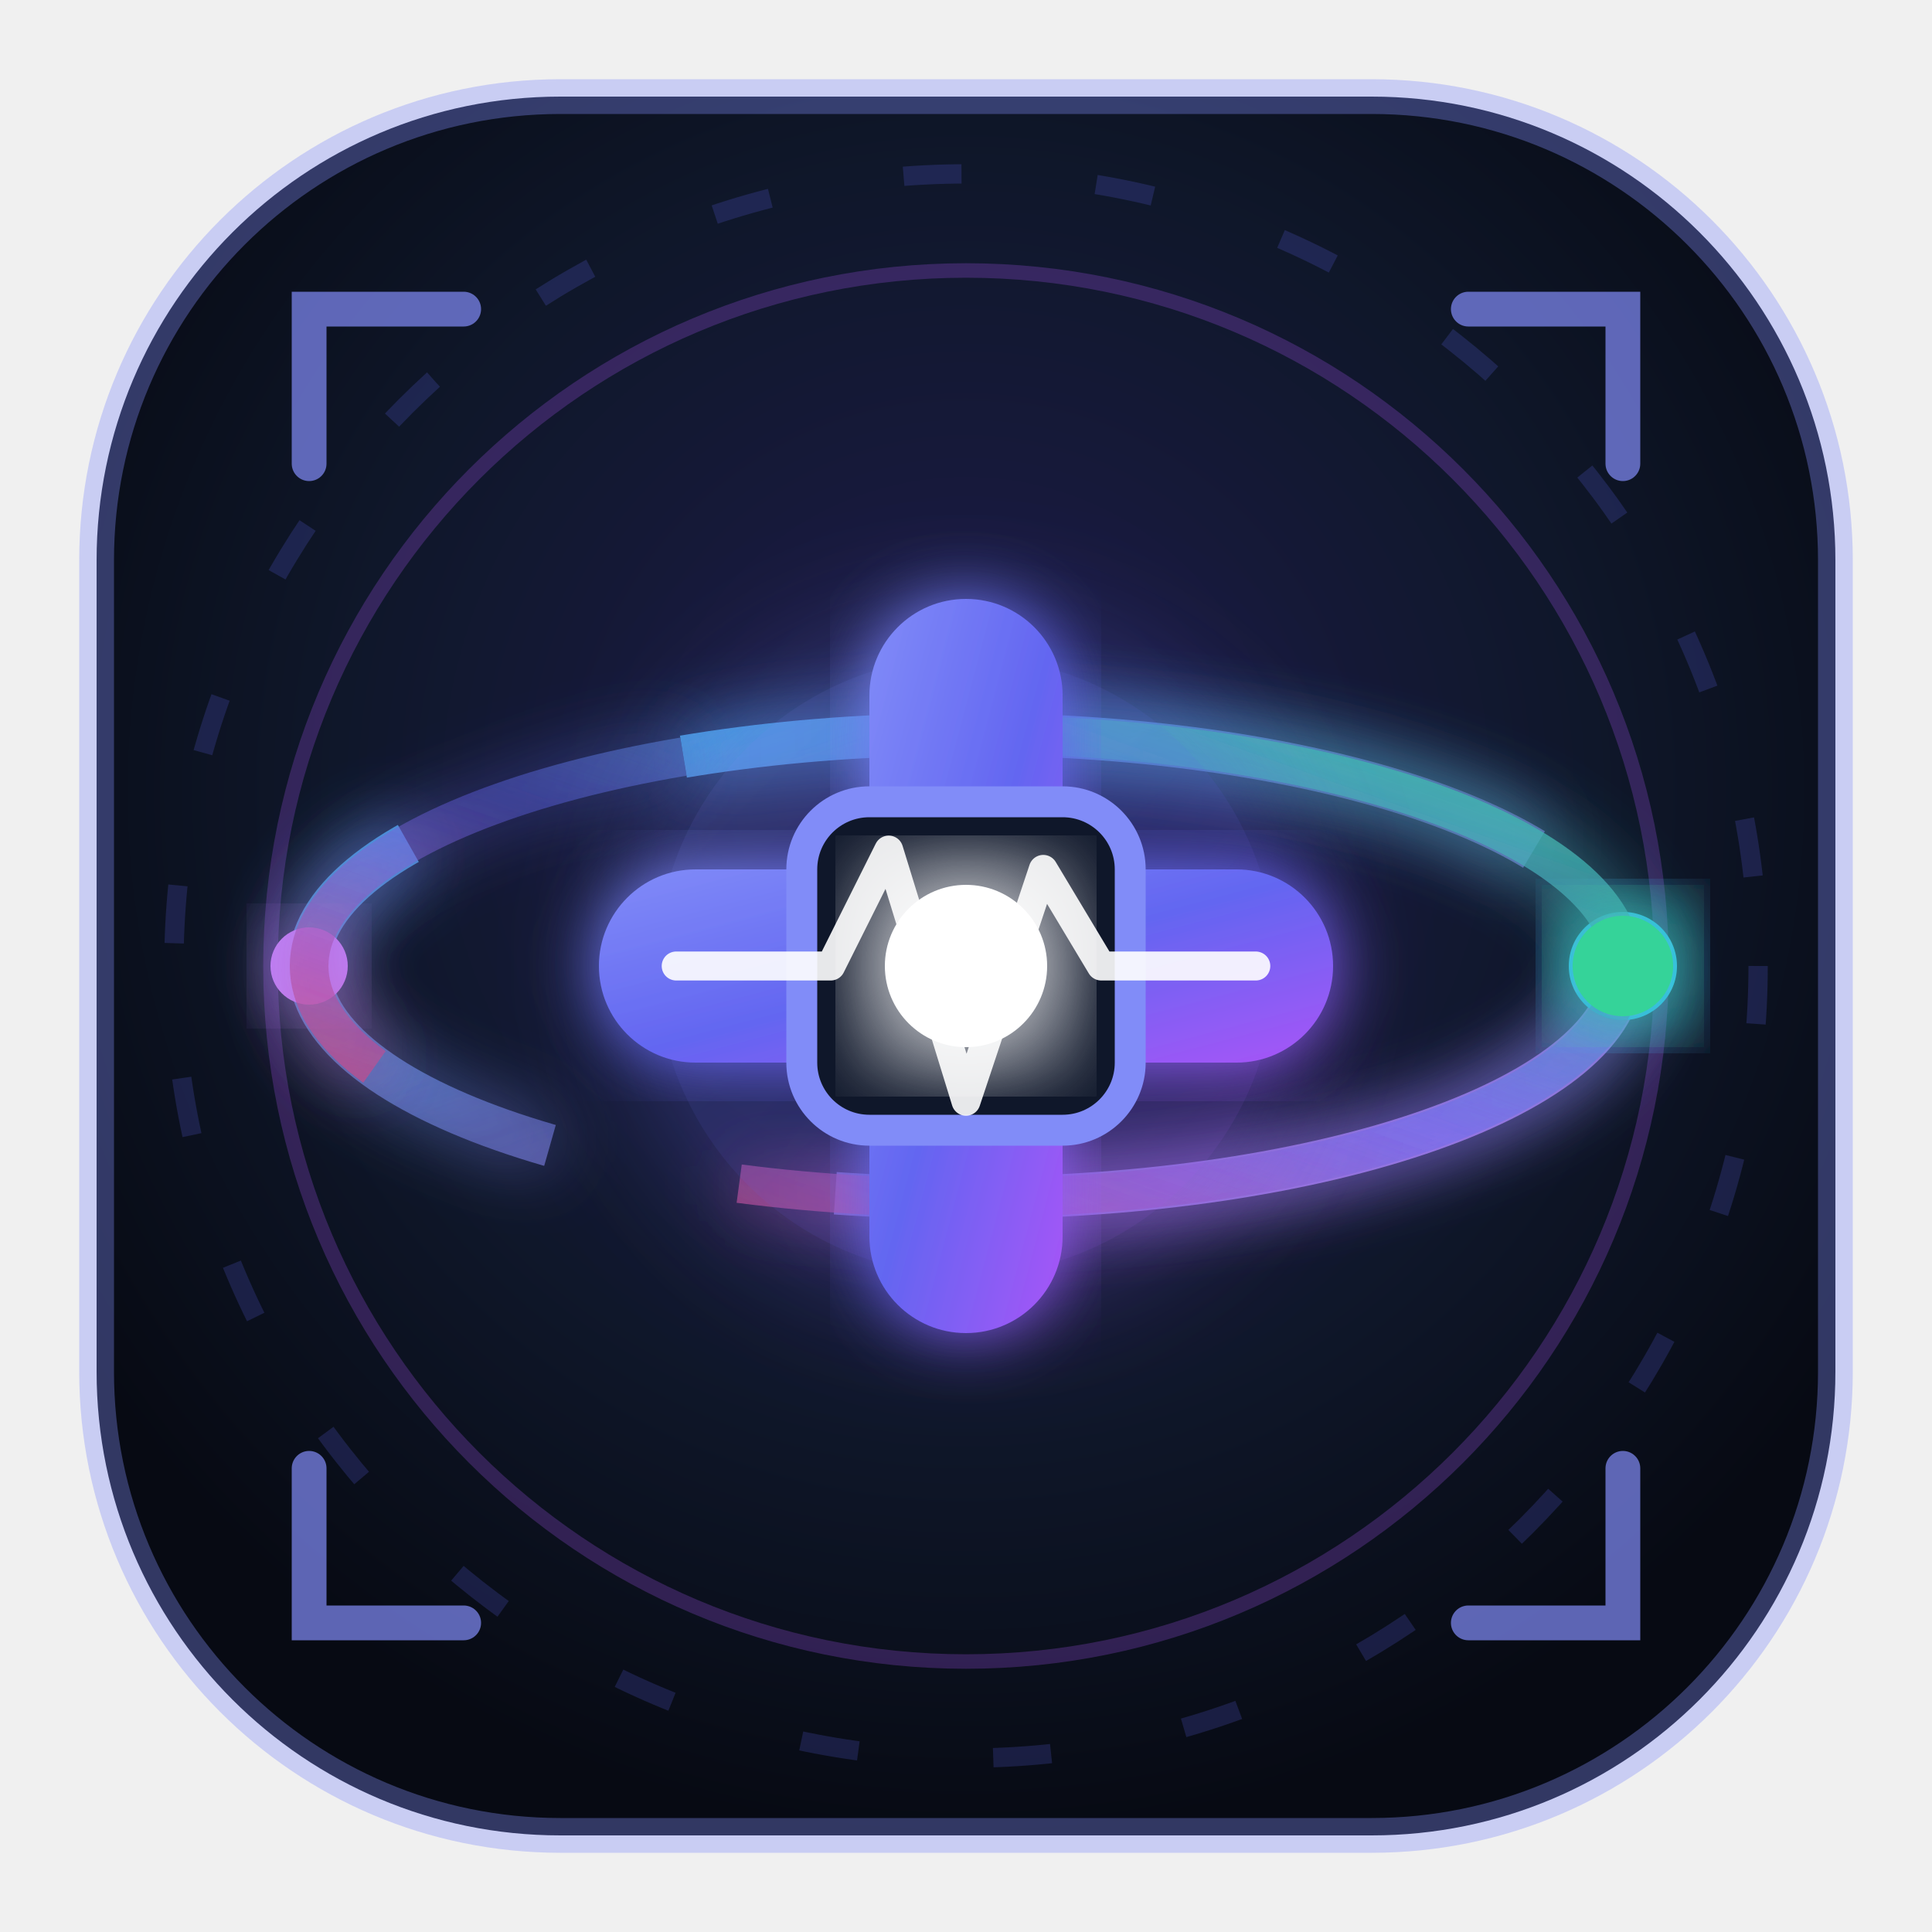
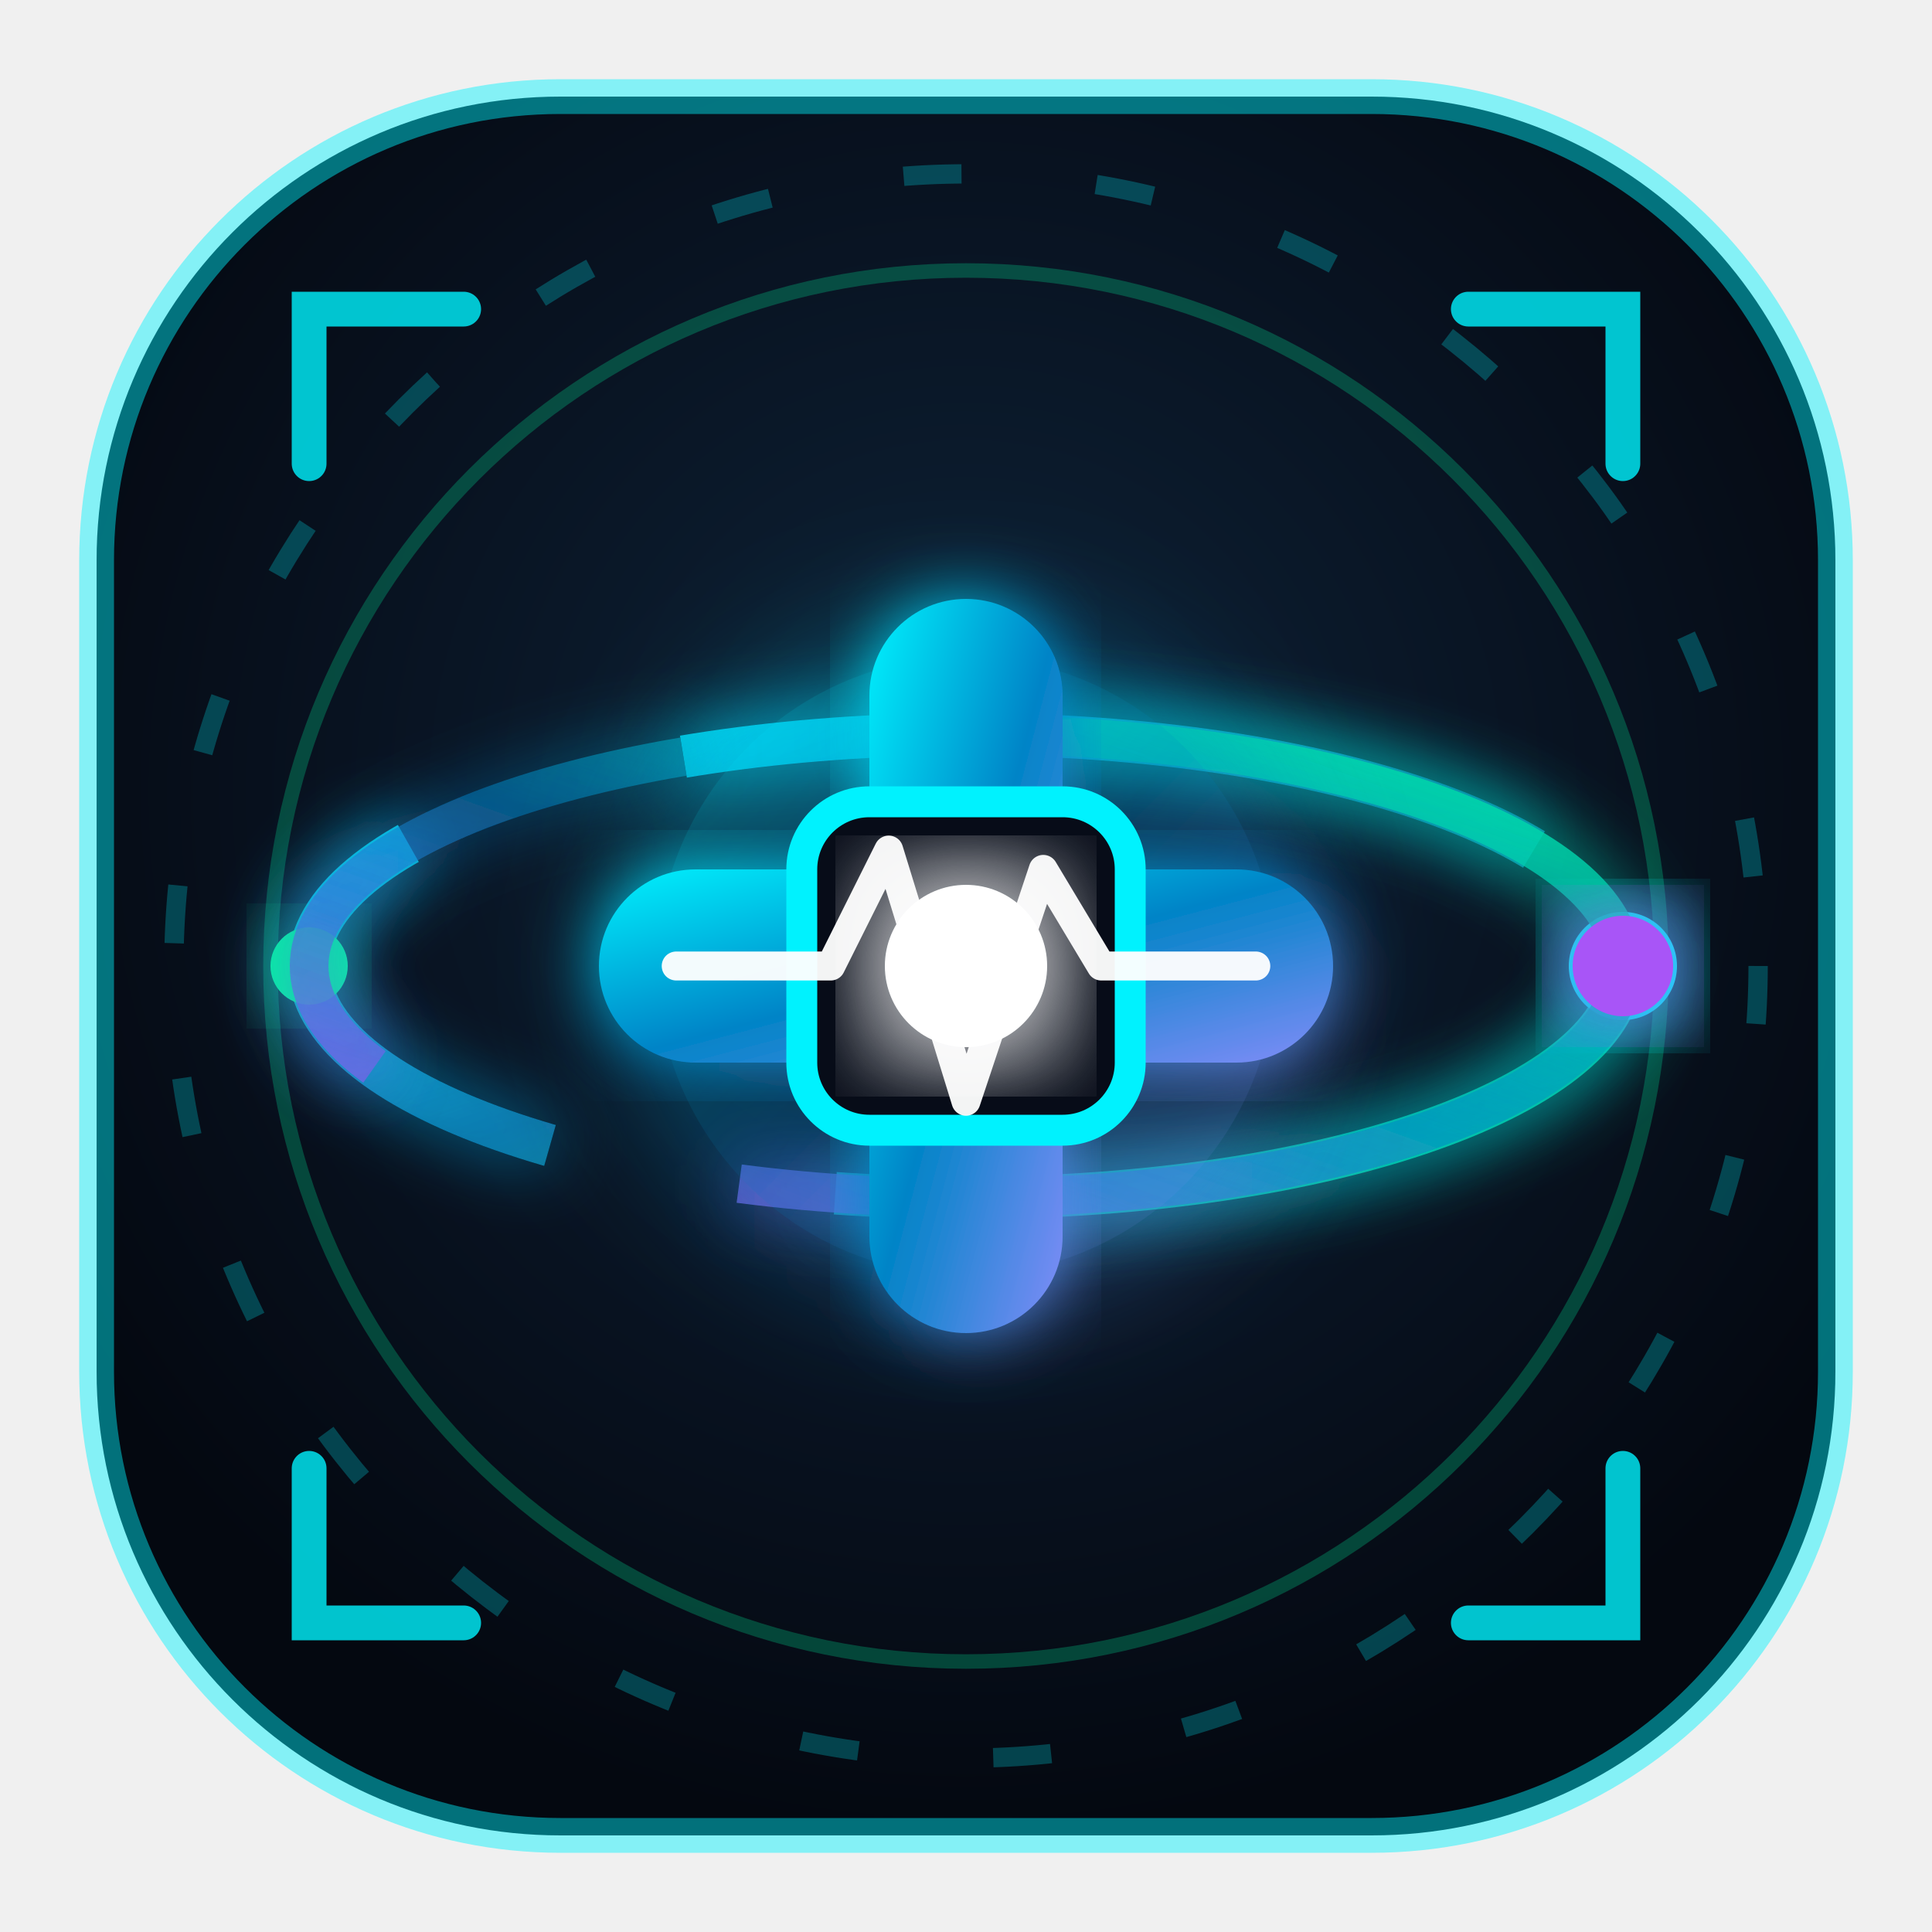
<svg xmlns="http://www.w3.org/2000/svg" viewBox="0 0 100 100" class="futuristic-clinic-logo" width="100%" height="100%">
  <defs>
    <radialGradient id="futuristicBgGrad" cx="50%" cy="40%" r="60%">
-       <stop offset="0%" stop-color="#1e1b4b" />
-       <stop offset="60%" stop-color="#0f172a" />
-       <stop offset="100%" stop-color="#070a13" />
+       <stop offset="0%" stop-color="#0e2338" />
+       <stop offset="60%" stop-color="#081220" />
+       <stop offset="100%" stop-color="#040810" />
    </radialGradient>
    <linearGradient id="coreCrossGrad" x1="0%" y1="0%" x2="100%" y2="100%">
-       <stop offset="0%" stop-color="#818cf8" />
-       <stop offset="50%" stop-color="#6366f1" />
-       <stop offset="100%" stop-color="#a855f7" />
+       <stop offset="0%" stop-color="#00f2fe" />
+       <stop offset="50%" stop-color="#0284c7" />
+       <stop offset="100%" stop-color="#818cf8" />
    </linearGradient>
    <linearGradient id="orbitGrad1" x1="0%" y1="0%" x2="100%" y2="100%">
-       <stop offset="0%" stop-color="#38bdf8" stop-opacity="0.9" />
-       <stop offset="50%" stop-color="#818cf8" stop-opacity="0.5" />
-       <stop offset="100%" stop-color="#c084fc" stop-opacity="0.9" />
+       <stop offset="0%" stop-color="#00f2fe" stop-opacity="0.95" />
+       <stop offset="50%" stop-color="#0ea5e9" stop-opacity="0.6" />
+       <stop offset="100%" stop-color="#00f5a0" stop-opacity="0.95" />
    </linearGradient>
    <linearGradient id="orbitGrad2" x1="100%" y1="0%" x2="0%" y2="100%">
-       <stop offset="0%" stop-color="#34d399" stop-opacity="0.9" />
-       <stop offset="50%" stop-color="#6366f1" stop-opacity="0.4" />
-       <stop offset="100%" stop-color="#f43f5e" stop-opacity="0.8" />
+       <stop offset="0%" stop-color="#00f5a0" stop-opacity="0.95" />
+       <stop offset="50%" stop-color="#0284c7" stop-opacity="0.5" />
+       <stop offset="100%" stop-color="#a855f7" stop-opacity="0.85" />
    </linearGradient>
    <filter id="neonGlow" x="-30%" y="-30%" width="160%" height="160%">
      <feGaussianBlur stdDeviation="3.5" result="blur1" />
      <feGaussianBlur stdDeviation="1.5" result="blur2" />
      <feMerge>
        <feMergeNode in="blur1" />
        <feMergeNode in="blur2" />
        <feMergeNode in="SourceGraphic" />
      </feMerge>
    </filter>
    <filter id="subtleGlow" x="-20%" y="-20%" width="140%" height="140%">
      <feGaussianBlur stdDeviation="1.8" result="blur" />
      <feMerge>
        <feMergeNode in="blur" />
        <feMergeNode in="SourceGraphic" />
      </feMerge>
    </filter>
  </defs>
-   <rect x="5" y="5" width="90" height="90" rx="24" fill="url(#futuristicBgGrad)" stroke="rgba(129, 140, 248, 0.35)" stroke-width="1.8" />
-   <circle cx="50" cy="50" r="41" fill="none" stroke="rgba(99, 102, 241, 0.2)" stroke-width="1" stroke-dasharray="3 7" class="cyber-radar-ring" />
-   <circle cx="50" cy="50" r="36" fill="none" stroke="rgba(168, 85, 247, 0.25)" stroke-width="0.75" />
+   <rect x="5" y="5" width="90" height="90" rx="24" fill="url(#futuristicBgGrad)" stroke="rgba(0, 242, 254, 0.45)" stroke-width="1.8" />
+   <circle cx="50" cy="50" r="41" fill="none" stroke="rgba(0, 242, 254, 0.25)" stroke-width="1" stroke-dasharray="3 7" class="cyber-radar-ring" />
+   <circle cx="50" cy="50" r="36" fill="none" stroke="rgba(0, 245, 160, 0.25)" stroke-width="0.75" />
  <g class="orbit-layer orbit-1">
    <ellipse cx="50" cy="50" rx="34" ry="12" fill="none" stroke="url(#orbitGrad1)" stroke-width="2.2" stroke-dasharray="45 15 25 15" filter="url(#subtleGlow)" />
-     <circle cx="84" cy="50" r="2.8" fill="#38bdf8" filter="url(#neonGlow)" />
-     <circle cx="16" cy="50" r="2" fill="#c084fc" filter="url(#neonGlow)" />
+     <circle cx="84" cy="50" r="2.8" fill="#00f2fe" filter="url(#neonGlow)" />
+     <circle cx="16" cy="50" r="2" fill="#00f5a0" filter="url(#neonGlow)" />
  </g>
  <g class="orbit-layer orbit-2">
    <ellipse cx="50" cy="50" rx="34" ry="12" fill="none" stroke="url(#orbitGrad2)" stroke-width="2" stroke-dasharray="50 20 30 10" filter="url(#subtleGlow)" />
-     <circle cx="84" cy="50" r="2.6" fill="#34d399" filter="url(#neonGlow)" />
+     <circle cx="84" cy="50" r="2.6" fill="#a855f7" filter="url(#neonGlow)" />
  </g>
  <g class="hologram-cross-group" transform="translate(50, 50)">
-     <circle cx="0" cy="0" r="16" fill="url(#coreCrossGrad)" opacity="0.25" filter="url(#neonGlow)" class="core-aura-pulse" />
+     <circle cx="0" cy="0" r="16" fill="url(#coreCrossGrad)" opacity="0.3" filter="url(#neonGlow)" class="core-aura-pulse" />
    <rect x="-5" y="-19" width="10" height="38" rx="5" fill="url(#coreCrossGrad)" filter="url(#subtleGlow)" />
    <rect x="-19" y="-5" width="38" height="10" rx="5" fill="url(#coreCrossGrad)" filter="url(#subtleGlow)" />
-     <rect x="-8.5" y="-8.5" width="17" height="17" rx="3.5" fill="#0f172a" stroke="#818cf8" stroke-width="1.6" />
+     <rect x="-8.5" y="-8.5" width="17" height="17" rx="3.5" fill="#070c18" stroke="#00f2fe" stroke-width="1.6" />
    <circle cx="0" cy="0" r="4.2" fill="#ffffff" filter="url(#neonGlow)" class="quantum-heart-pulse" />
-     <path d="M -15,0 L -7,0 L -4,-6 L 0,7 L 4,-5 L 7,0 L 15,0" fill="none" stroke="#ffffff" stroke-width="1.5" stroke-linecap="round" stroke-linejoin="round" opacity="0.9" class="ecg-pulse-line" />
+     <path d="M -15,0 L -7,0 L -4,-6 L 0,7 L 4,-5 L 7,0 L 15,0" fill="none" stroke="#ffffff" stroke-width="1.5" stroke-linecap="round" stroke-linejoin="round" opacity="0.95" class="ecg-pulse-line" />
  </g>
-   <path d="M 16,24 L 16,16 L 24,16" fill="none" stroke="#818cf8" stroke-width="1.8" stroke-linecap="round" opacity="0.7" />
-   <path d="M 84,24 L 84,16 L 76,16" fill="none" stroke="#818cf8" stroke-width="1.8" stroke-linecap="round" opacity="0.7" />
-   <path d="M 16,76 L 16,84 L 24,84" fill="none" stroke="#818cf8" stroke-width="1.8" stroke-linecap="round" opacity="0.7" />
-   <path d="M 84,76 L 84,84 L 76,84" fill="none" stroke="#818cf8" stroke-width="1.8" stroke-linecap="round" opacity="0.7" />
+   <path d="M 16,24 L 16,16 L 24,16" fill="none" stroke="#00f2fe" stroke-width="1.8" stroke-linecap="round" opacity="0.8" />
+   <path d="M 84,24 L 84,16 L 76,16" fill="none" stroke="#00f2fe" stroke-width="1.8" stroke-linecap="round" opacity="0.8" />
+   <path d="M 16,76 L 16,84 L 24,84" fill="none" stroke="#00f2fe" stroke-width="1.8" stroke-linecap="round" opacity="0.8" />
+   <path d="M 84,76 L 84,84 L 76,84" fill="none" stroke="#00f2fe" stroke-width="1.8" stroke-linecap="round" opacity="0.8" />
</svg>
